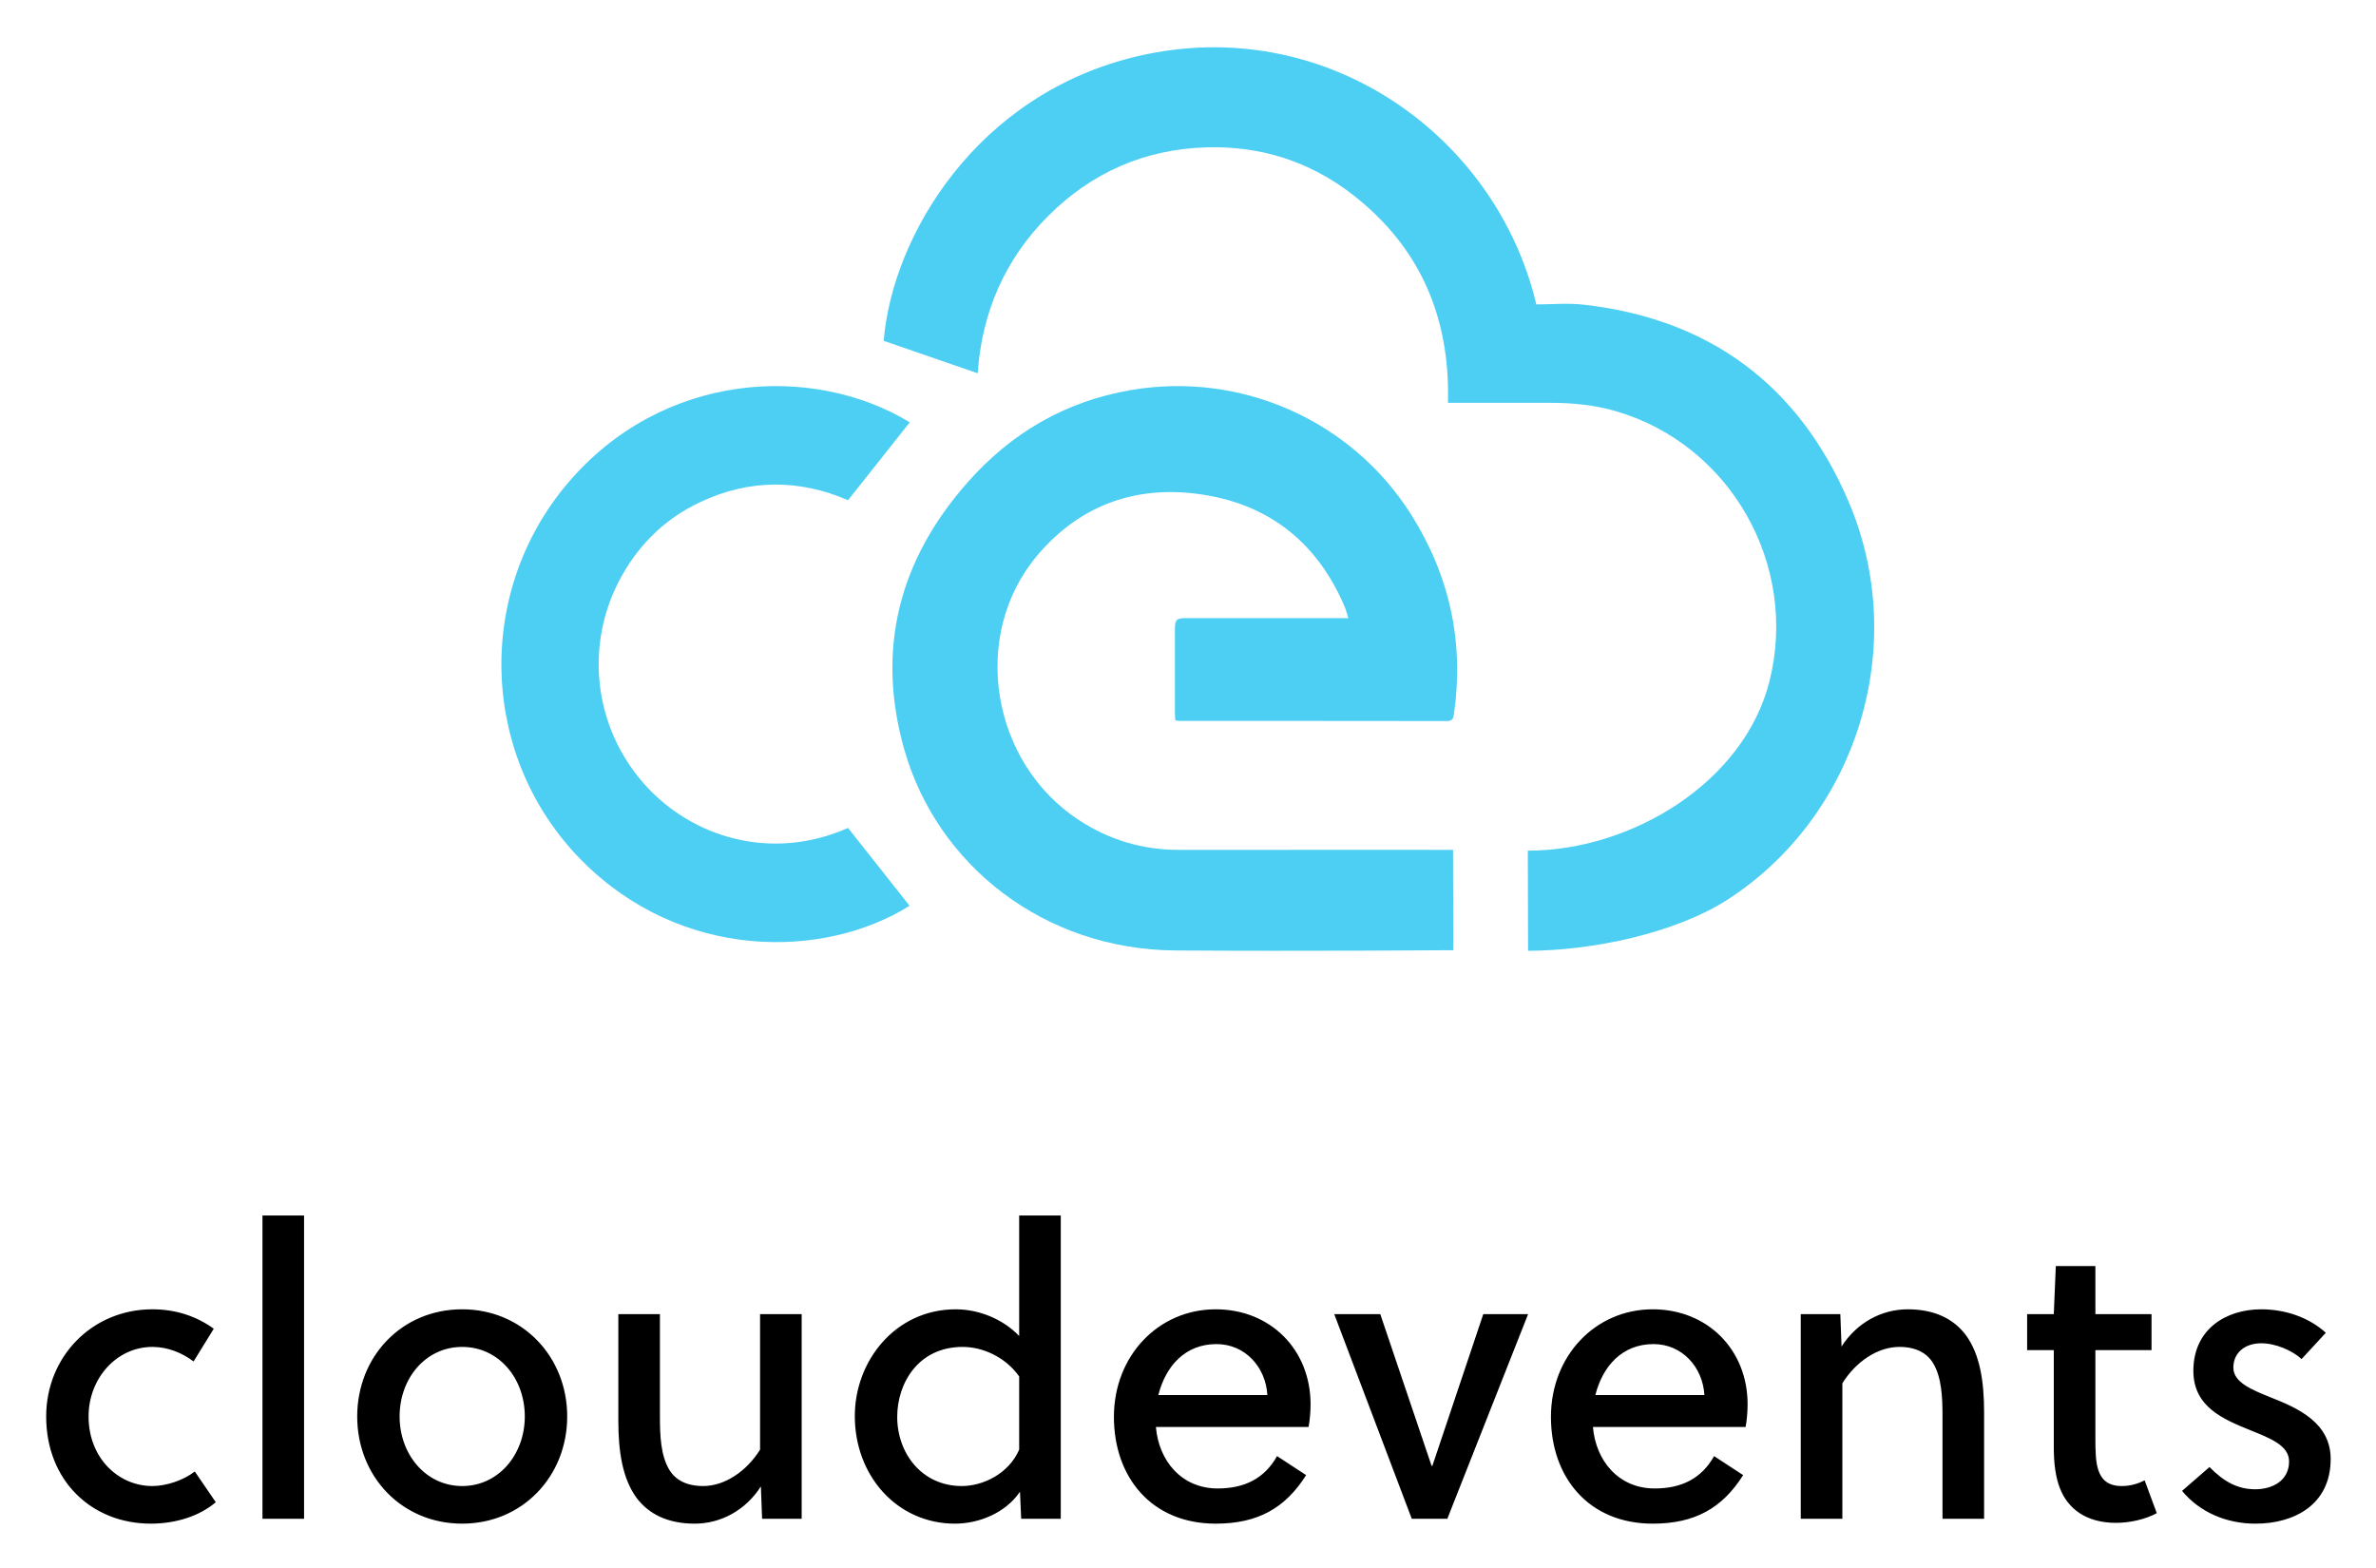
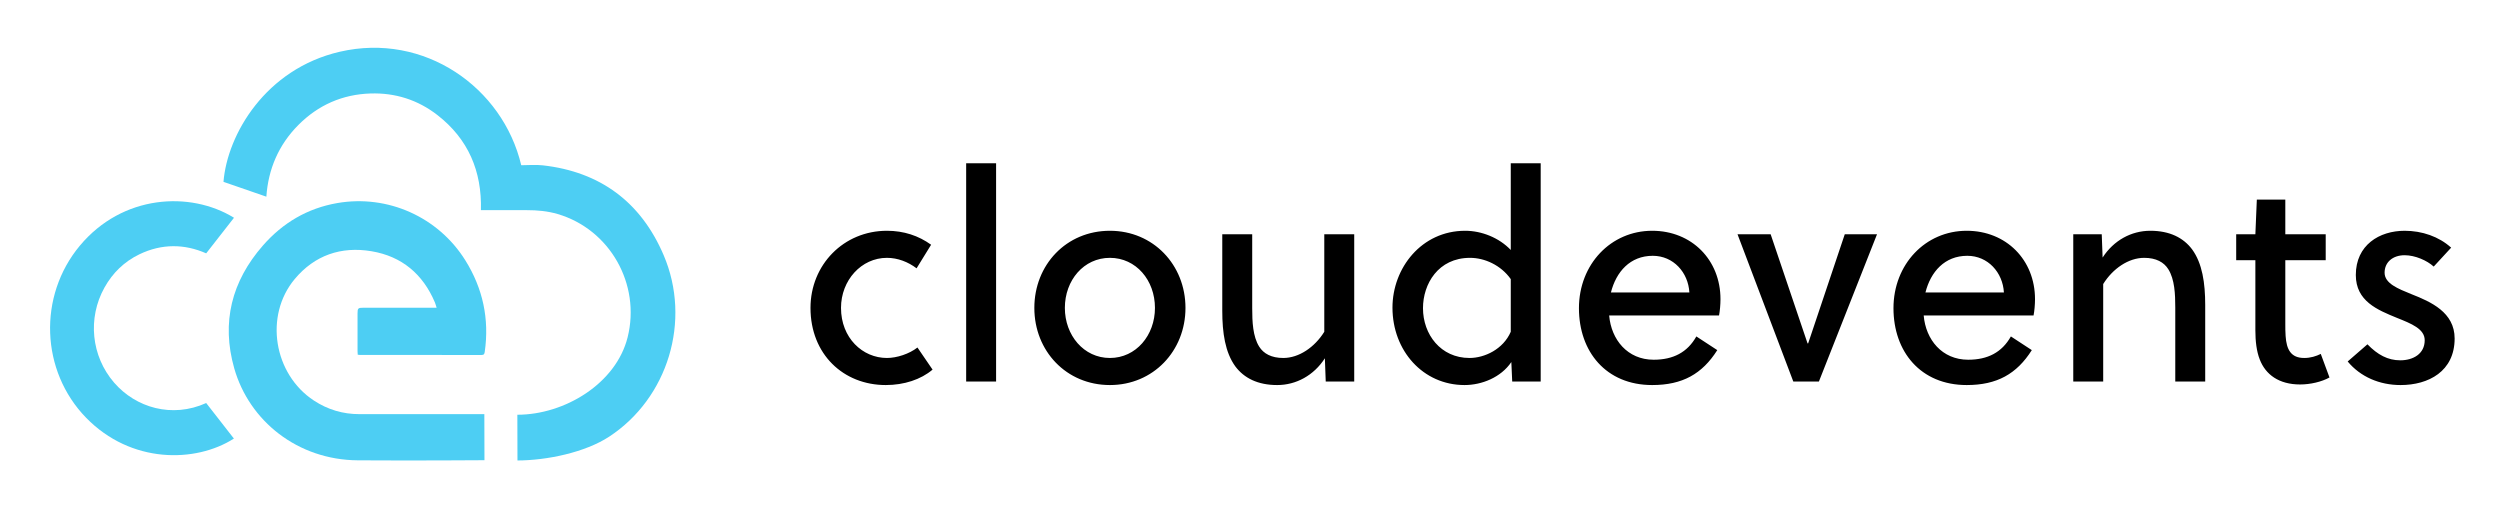
- <svg xmlns="http://www.w3.org/2000/svg" role="img" viewBox="-2.75 1.25 507.00 334.50">
-   <style>svg {enable-background:new 0 0 500 337.483}</style>
+ <svg xmlns="http://www.w3.org/2000/svg" role="img" viewBox="-5.36 -3.86 460.72 93.22">
+   <style>svg {enable-background:new 0 0 451 87}</style>
  <style>.st0{fill:#4dcef3}</style>
-   <g id="cloudevents-transparent">
-     <g id="text" transform="translate(118 284)">
-       <path id="cloudevents" d="M-79.186 31.272l4.48 6.559c-3.446 2.934-8.444 4.574-13.873 4.574-12.581 0-22.318-9.148-22.318-22.871 0-12.774 9.823-22.872 22.663-22.872 4.998 0 9.393 1.468 13.098 4.143l-4.309 6.991c-2.499-1.899-5.6-3.107-8.79-3.107-7.582 0-13.614 6.646-13.614 14.845 0 8.89 6.376 14.845 13.615 14.845 2.93 0 6.635-1.209 9.048-3.107zm23.318-54.633v64.73h-8.876v-64.73h8.876zm33.745 20.023C-9.283-3.338.282 6.76.282 19.534s-9.565 22.871-22.405 22.871c-12.926 0-22.405-10.098-22.405-22.871s9.48-22.872 22.405-22.872zm13.357 22.872c0-8.2-5.601-14.845-13.357-14.845-7.755 0-13.357 6.646-13.357 14.845 0 8.113 5.602 14.845 13.357 14.845 7.756 0 13.357-6.732 13.357-14.845zm59.08 21.835h-8.445l-.259-6.904c-3.275 5.092-8.531 7.94-14.132 7.94-5.774 0-9.824-2.071-12.409-5.524-3.016-4.142-3.878-9.925-3.878-16.484V-2.302h8.876V19.62c0 3.97.172 8.372 2.068 11.393 1.293 2.071 3.62 3.366 7.152 3.366 4.654 0 9.307-3.194 12.15-7.768V-2.302h8.876v43.671zM105.6-23.36v64.73h-8.444l-.259-5.782c-3.102 4.574-8.79 6.818-13.874 6.818-12.322 0-21.37-10.184-21.37-22.958 0-11.737 8.617-22.785 21.543-22.785 4.911 0 10.082 2.072 13.529 5.697v-25.72h8.875zm-8.875 34.35c-2.93-4.142-7.756-6.3-12.064-6.3-9.48 0-13.96 7.768-13.96 14.931 0 7.768 5.256 14.759 13.787 14.759 4.481 0 9.996-2.59 12.237-7.768V10.989zm29.178 10.789c.603 7.163 5.428 13.118 13.184 13.118 5.773 0 9.996-2.157 12.667-6.904l6.205 4.056c-4.481 7.077-10.341 10.357-19.303 10.357-13.701 0-21.715-9.925-21.715-22.785 0-13.032 9.479-22.958 21.715-22.958 11.72 0 20.25 8.631 20.25 20.283 0 1.553-.172 3.538-.43 4.833h-32.573zm23.783-6.819c-.345-5.955-4.74-10.874-10.858-10.874-6.721 0-10.857 4.747-12.408 10.874h23.266zm46.068-17.261h9.565L188.084 41.37h-7.583L163.957-2.302h9.824l10.944 32.365h.172l10.858-32.365zm23.404 24.08c.603 7.163 5.429 13.118 13.184 13.118 5.774 0 9.996-2.157 12.668-6.904l6.204 4.056c-4.48 7.077-10.34 10.357-19.303 10.357-13.7 0-21.715-9.925-21.715-22.785 0-13.032 9.479-22.958 21.715-22.958 11.72 0 20.25 8.631 20.25 20.283 0 1.553-.171 3.538-.43 4.833h-32.573zm23.783-6.819c-.344-5.955-4.739-10.874-10.857-10.874-6.722 0-10.858 4.747-12.409 10.874h23.266zm20.561-17.261h8.445l.259 6.905c3.274-5.093 8.53-7.94 14.132-7.94 5.773 0 9.823 2.07 12.409 5.523 3.016 4.143 3.877 9.925 3.877 16.485V41.37h-8.875V19.447c0-3.97-.173-8.371-2.069-11.392-1.292-2.071-3.619-3.366-7.152-3.366-4.653 0-9.306 3.193-12.15 7.768v28.912h-8.876V-2.302zm74.85 7.681h-11.979v18.988c0 1.122 0 2.158.087 3.452.258 4.143 1.637 6.56 5.515 6.56 1.895 0 3.533-.518 4.911-1.209l2.586 6.991c-2.327 1.295-5.688 2.072-8.704 2.072-6.29 0-10.254-2.935-11.978-7.423-.948-2.416-1.292-5.437-1.292-8.63V5.38h-5.688v-7.682h5.688l.43-10.27h8.445v10.27h11.978v7.681zm37.191-3.71l-5.17 5.61c-1.982-1.813-5.515-3.367-8.617-3.367-3.533 0-5.946 2.072-5.946 5.179 0 3.193 3.964 4.746 8.014 6.386 5.687 2.244 12.753 5.351 12.753 13.119 0 9.753-7.755 13.81-16.028 13.81-6.204 0-11.892-2.417-15.683-6.992l5.86-5.092c3.016 3.107 6.032 4.747 9.737 4.747 3.792 0 7.238-1.899 7.238-5.955 0-3.366-3.963-4.92-8.272-6.646-5.687-2.33-12.15-4.92-12.15-12.687 0-8.89 6.98-13.119 14.477-13.119 5.17 0 10.168 1.726 13.787 5.006z" />
+   <g id="cloudevents-transparent-horizontal">
+     <g id="text" transform="translate(154 42)">
+       <path id="cloudevents" d="M9.715 18.18l2.785 4.077C10.357 24.08 7.25 25.1 3.877 25.1c-7.82 0-13.873-5.686-13.873-14.216 0-7.94 6.106-14.216 14.087-14.216 3.106 0 5.838.912 8.141 2.575L9.554 3.588c-1.553-1.18-3.481-1.931-5.463-1.931-4.714 0-8.463 4.13-8.463 9.227 0 5.525 3.964 9.227 8.463 9.227 1.82 0 4.124-.751 5.624-1.931zm14.493-33.958v40.234h-5.516v-40.234h5.516zM45.183-3.332c7.98 0 13.926 6.276 13.926 14.216S53.164 25.1 45.183 25.1c-8.034 0-13.926-6.277-13.926-14.216S37.149-3.332 45.183-3.332zm8.302 14.216c0-5.096-3.482-9.227-8.302-9.227s-8.302 4.13-8.302 9.227c0 5.043 3.481 9.227 8.302 9.227s8.302-4.184 8.302-9.227zm36.722 13.572h-5.25l-.16-4.291c-2.035 3.165-5.303 4.935-8.784 4.935-3.589 0-6.106-1.288-7.713-3.433-1.875-2.575-2.41-6.17-2.41-10.247V-2.688h5.517v13.626c0 2.467.107 5.203 1.285 7.08.803 1.288 2.25 2.093 4.446 2.093 2.892 0 5.784-1.985 7.552-4.828V-2.688h5.517v27.144zm34.364-40.234v40.234h-5.249l-.16-3.594c-1.928 2.843-5.464 4.238-8.624 4.238-7.659 0-13.283-6.33-13.283-14.27 0-7.295 5.356-14.162 13.39-14.162 3.053 0 6.267 1.287 8.41 3.54v-15.986h5.516zm-5.516 21.351c-1.821-2.575-4.82-3.916-7.499-3.916-5.892 0-8.677 4.828-8.677 9.28 0 4.829 3.267 9.174 8.57 9.174 2.785 0 6.213-1.61 7.606-4.828v-9.71zm18.135 6.706c.375 4.452 3.375 8.154 8.195 8.154 3.589 0 6.213-1.341 7.874-4.292l3.856 2.522c-2.785 4.398-6.427 6.437-11.998 6.437-8.516 0-13.497-6.17-13.497-14.162 0-8.1 5.892-14.27 13.497-14.27 7.285 0 12.587 5.365 12.587 12.607 0 .965-.107 2.2-.267 3.004H137.19zm14.783-4.238c-.214-3.702-2.946-6.76-6.748-6.76-4.178 0-6.75 2.951-7.713 6.76h14.461zm28.634-10.73h5.945L175.84 24.457h-4.713L160.843-2.688h6.106l6.802 20.117h.107l6.75-20.117zm14.547 14.968c.375 4.452 3.375 8.154 8.195 8.154 3.589 0 6.213-1.341 7.874-4.292l3.856 2.522c-2.785 4.398-6.427 6.437-11.998 6.437-8.516 0-13.497-6.17-13.497-14.162 0-8.1 5.892-14.27 13.497-14.27 7.285 0 12.587 5.365 12.587 12.607 0 .965-.107 2.2-.268 3.004h-20.246zm14.783-4.238c-.214-3.702-2.946-6.76-6.748-6.76-4.178 0-6.75 2.951-7.713 6.76h14.461zm12.78-10.73h5.249l.16 4.292c2.036-3.165 5.303-4.935 8.785-4.935 3.588 0 6.106 1.287 7.712 3.433 1.875 2.575 2.41 6.17 2.41 10.247v14.108h-5.516V10.83c0-2.467-.107-5.203-1.286-7.08-.803-1.288-2.25-2.093-4.445-2.093-2.892 0-5.785 1.985-7.552 4.828v17.971h-5.517V-2.688zm46.523 4.775h-7.445v11.802c0 .697 0 1.341.054 2.146.16 2.575 1.017 4.077 3.428 4.077 1.178 0 2.196-.322 3.053-.751l1.607 4.345c-1.447.805-3.536 1.288-5.41 1.288-3.91 0-6.374-1.824-7.445-4.614-.59-1.502-.804-3.38-.804-5.364V2.086h-3.535v-4.774h3.535l.268-6.384h5.25v6.384h7.444v4.774zM292.357-.22l-3.213 3.487c-1.232-1.126-3.428-2.092-5.357-2.092-2.196 0-3.695 1.288-3.695 3.219 0 1.985 2.464 2.95 4.98 3.97C288.608 9.758 293 11.69 293 16.518c0 6.062-4.82 8.583-9.962 8.583-3.857 0-7.392-1.502-9.749-4.345l3.643-3.165c1.874 1.93 3.749 2.95 6.052 2.95 2.357 0 4.5-1.18 4.5-3.701 0-2.093-2.465-3.058-5.143-4.131-3.535-1.449-7.552-3.058-7.552-7.886 0-5.525 4.339-8.154 8.998-8.154 3.214 0 6.32 1.073 8.57 3.111z" />
    </g>
-     <g id="icon" transform="translate(171 150)">
-       <path id="Fill-1" d="M152.261 32.788c22.13 0 46.173-14.572 51.577-36.199 6.206-24.834-8.338-50.426-32.737-57.574-4.669-1.368-9.463-1.813-14.31-1.805-7.127.012-14.253.003-21.572.003.498-18.204-5.926-33.23-20.324-44.418-9.18-7.133-19.75-10.471-31.318-10.1-13.105.422-24.422 5.374-33.718 14.7-9.271 9.3-14.11 20.677-14.987 33.513l-20.054-6.925c1.786-22.153 19.688-52.753 54.388-60.786 39.58-9.162 76.262 16.675 84.871 53.018 3.29 0 6.713-.324 10.057.051 26.87 3.014 45.927 17.135 56.548 41.961 13.125 30.676 1.975 66.804-25.432 84.774-11.393 7.47-29.38 11.124-42.936 11.155" class="st0" />
-       <path id="Fill-3" d="M136.359 54.03s-32.513.242-59.27.055C48.95 53.89 26.246 35.83 19.234 11.278 13.143-10.04 18.03-29.14 32.66-45.746c9.309-10.566 20.856-17.338 34.826-19.747 23.552-4.06 47.259 6.458 59.945 26.659 8.19 13.04 11.26 27.22 9.063 42.496-.138.957-.36 1.463-1.494 1.461-19.004-.031-38.007-.023-57.01-.028-.267 0-.534-.058-.944-.106-.033-.571-.09-1.103-.09-1.636a9354.6 9354.6 0 0 1-.002-17.57c.002-2.377.262-2.625 2.683-2.625h34.327c-.302-.94-.486-1.723-.796-2.452-5.626-13.228-15.523-21.451-29.686-23.81-14.2-2.364-26.599 1.839-35.926 12.927-14.345 17.052-9.854 44.209 8.973 56.48 6.485 4.227 13.575 6.326 21.334 6.319 26.483-.027 58.443-.006 58.443-.006l.053 21.414" class="st0" />
-       <path id="Fill-4" d="M7.207 27.935l13.128 16.607c-18.139 11.416-48.717 11.86-70.039-9.745-21.522-21.809-22.862-56.819-2.948-80.374C-32.456-69.465-.363-71.221 20.38-58.627L7.208-42.001c-10.256-4.447-20.997-4.599-31.62.437-7.14 3.385-12.657 8.628-16.566 15.536-8.095 14.306-6.283 32.038 4.524 44.39 10.275 11.744 27.47 16.781 43.66 9.573" class="st0" />
+     <g id="icon" transform="translate(33 24)">
+       <path id="Fill-1" d="M56.982 48.571c8.72 0 18.193-5.748 20.323-14.278 2.445-9.796-3.286-19.891-12.9-22.71-1.84-.54-3.728-.716-5.638-.712-2.808.004-5.616 0-8.5 0 .196-7.18-2.335-13.107-8.009-17.52-3.617-2.814-7.782-4.13-12.34-3.984-5.164.166-9.623 2.12-13.286 5.798-3.653 3.669-5.56 8.157-5.905 13.22L2.825 5.653c.704-8.738 7.758-20.809 21.43-23.977 15.597-3.614 30.05 6.577 33.443 20.913 1.296 0 2.645-.128 3.962.02 10.588 1.189 18.097 6.76 22.282 16.552 5.172 12.1.778 26.35-10.021 33.439-4.49 2.946-11.577 4.388-16.918 4.4" class="st0" />
+       <path id="Fill-3" d="M50.92 56.95s-12.802.096-23.337.022C16.503 56.894 7.563 49.734 4.802 40c-2.398-8.452-.474-16.025 5.287-22.609 3.665-4.189 8.212-6.874 13.712-7.829a23.151 23.151 0 0 1 23.604 10.57c3.225 5.17 4.433 10.792 3.568 16.848-.054.38-.142.58-.588.58-7.483-.013-14.965-.01-22.447-.012-.106 0-.211-.022-.372-.041-.013-.227-.035-.438-.036-.649-.002-2.322-.002-4.644 0-6.966 0-.942.102-1.04 1.056-1.04h13.516c-.119-.374-.191-.684-.313-.973-2.215-5.245-6.113-8.505-11.69-9.44-5.59-.937-10.472.729-14.145 5.125-5.648 6.76-3.88 17.528 3.533 22.393 2.554 1.676 5.345 2.508 8.4 2.505 10.428-.01 23.012-.002 23.012-.002l.021 8.49" class="st0" />
+       <path id="Fill-4" d="M-.362 46.413l5.106 6.551c-7.055 4.503-18.949 4.678-27.242-3.844-8.371-8.603-8.893-22.412-1.147-31.704C-15.789 7.994-3.307 7.301 4.762 12.27l-5.124 6.558c-3.989-1.754-8.166-1.814-12.298.172-2.778 1.335-4.924 3.404-6.444 6.129-3.149 5.643-2.444 12.637 1.76 17.51 3.996 4.632 10.684 6.619 16.982 3.775" class="st0" />
    </g>
  </g>
</svg>
